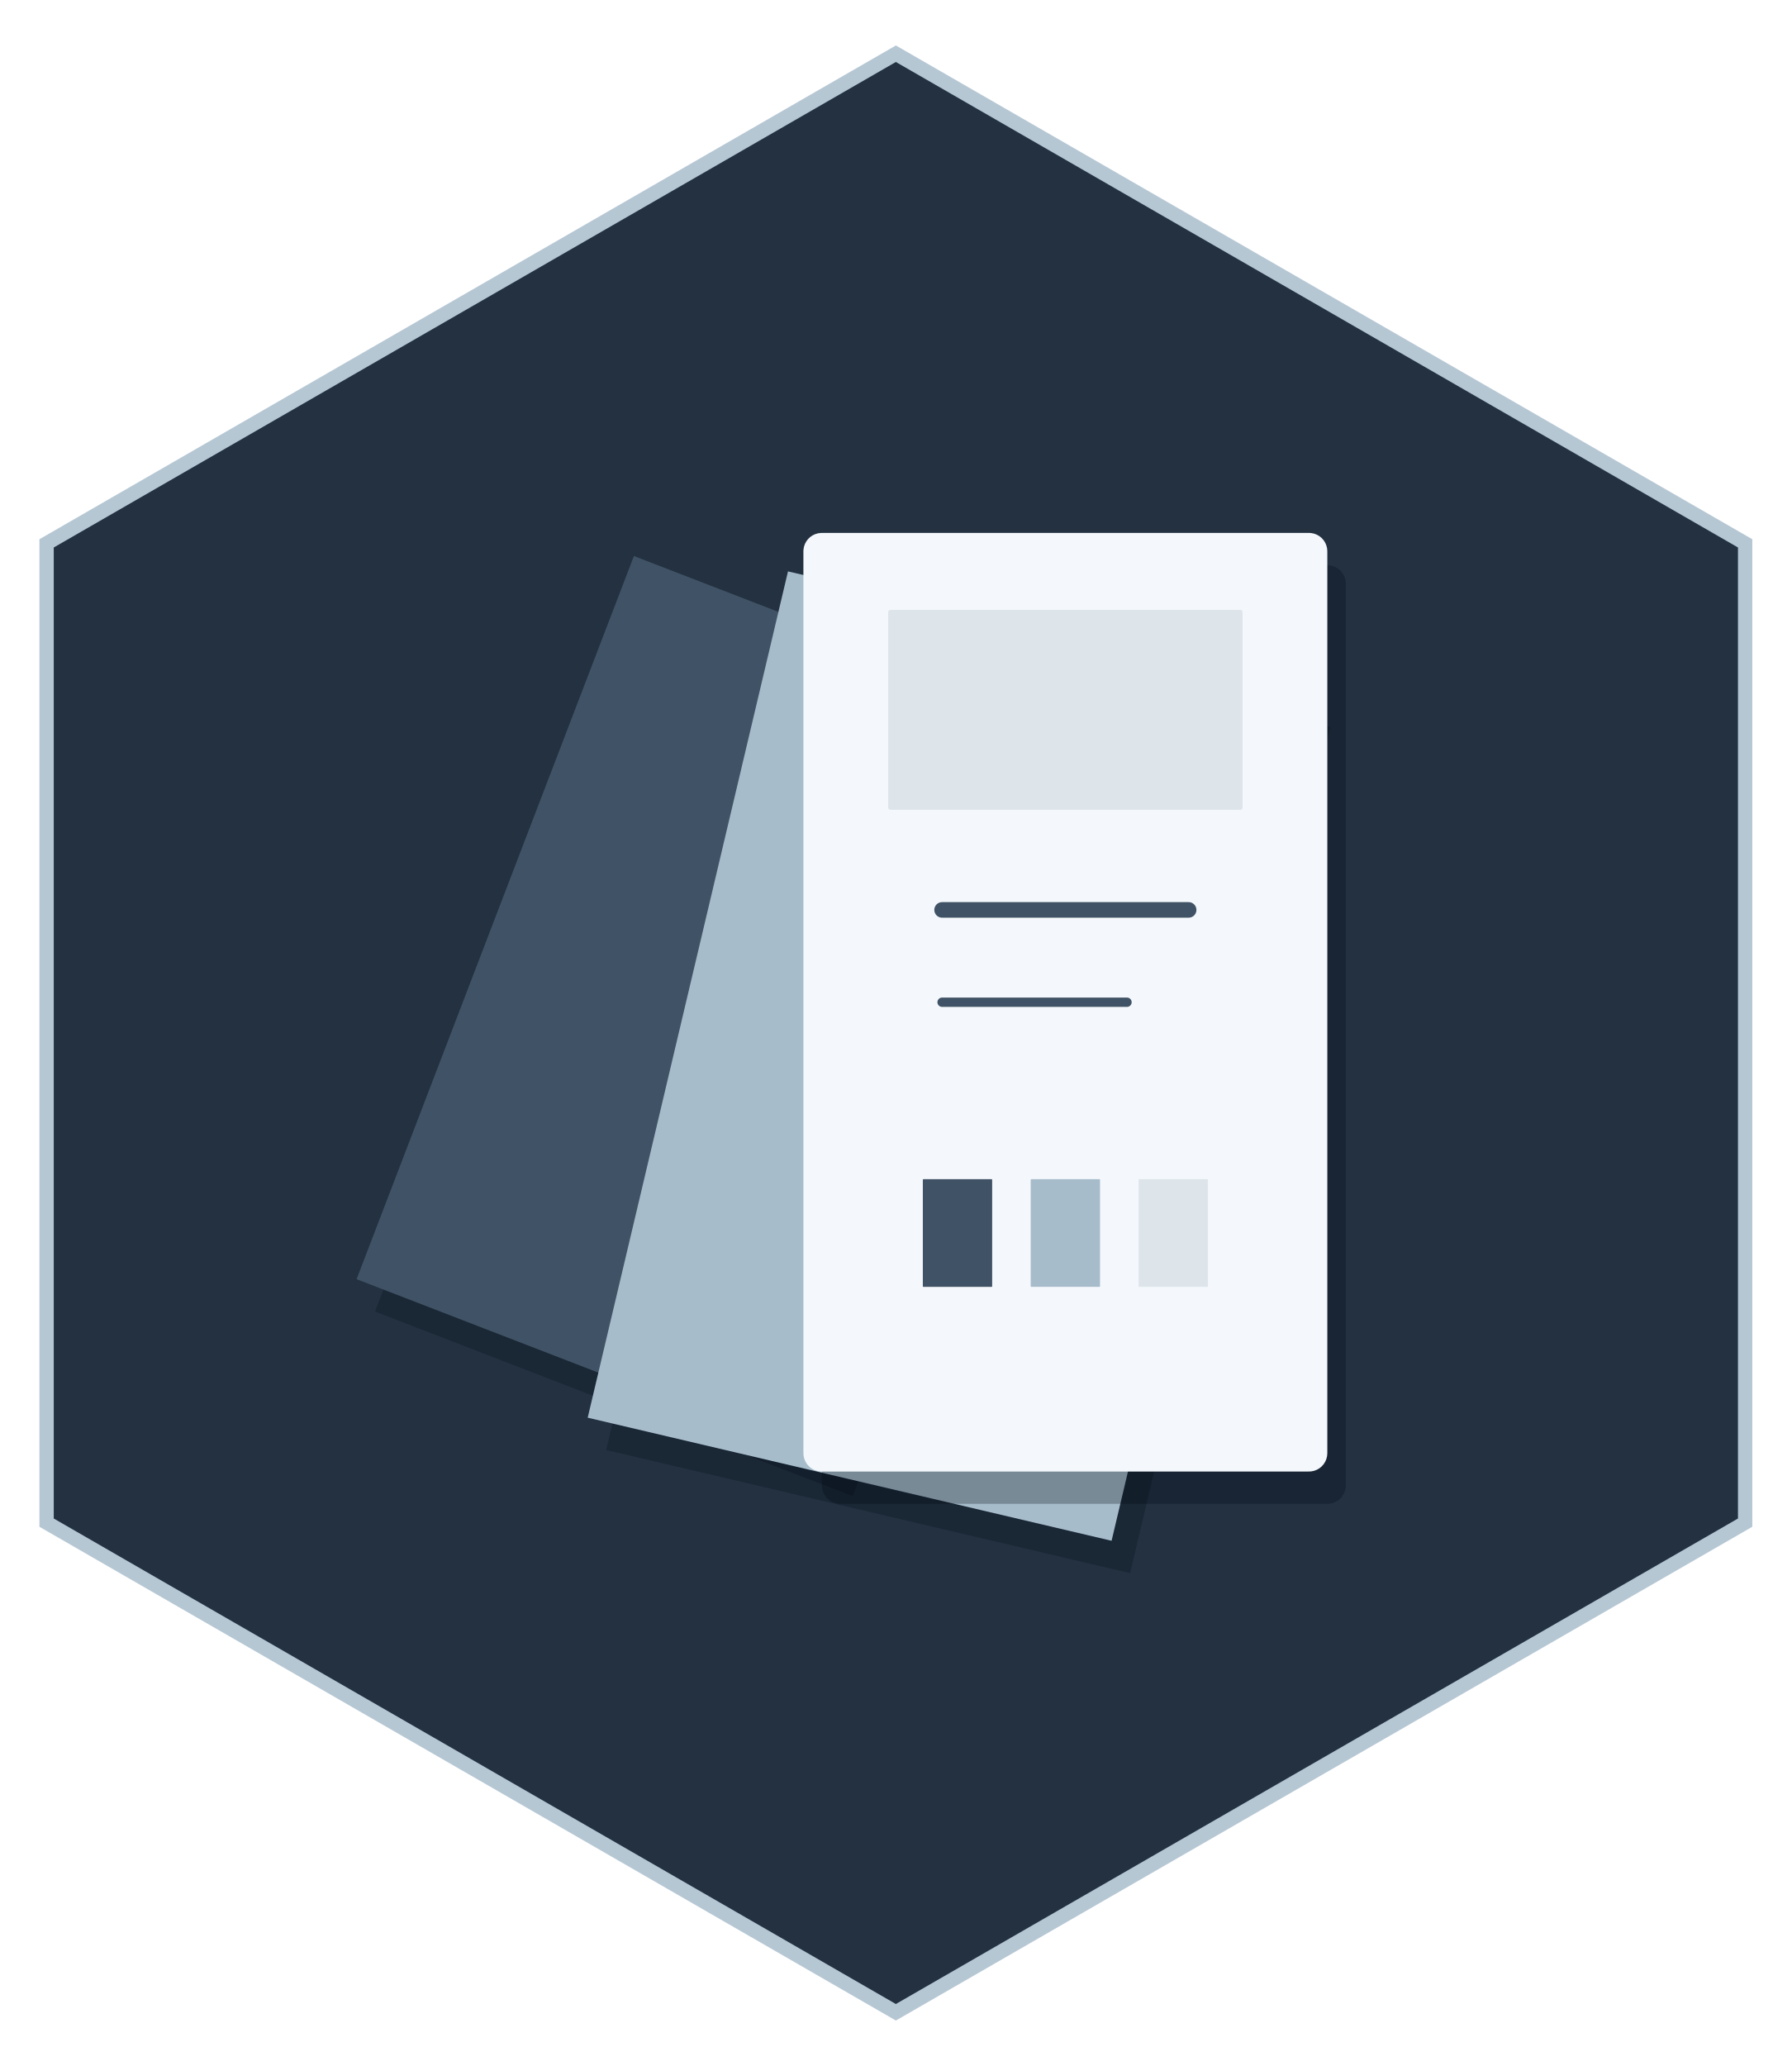
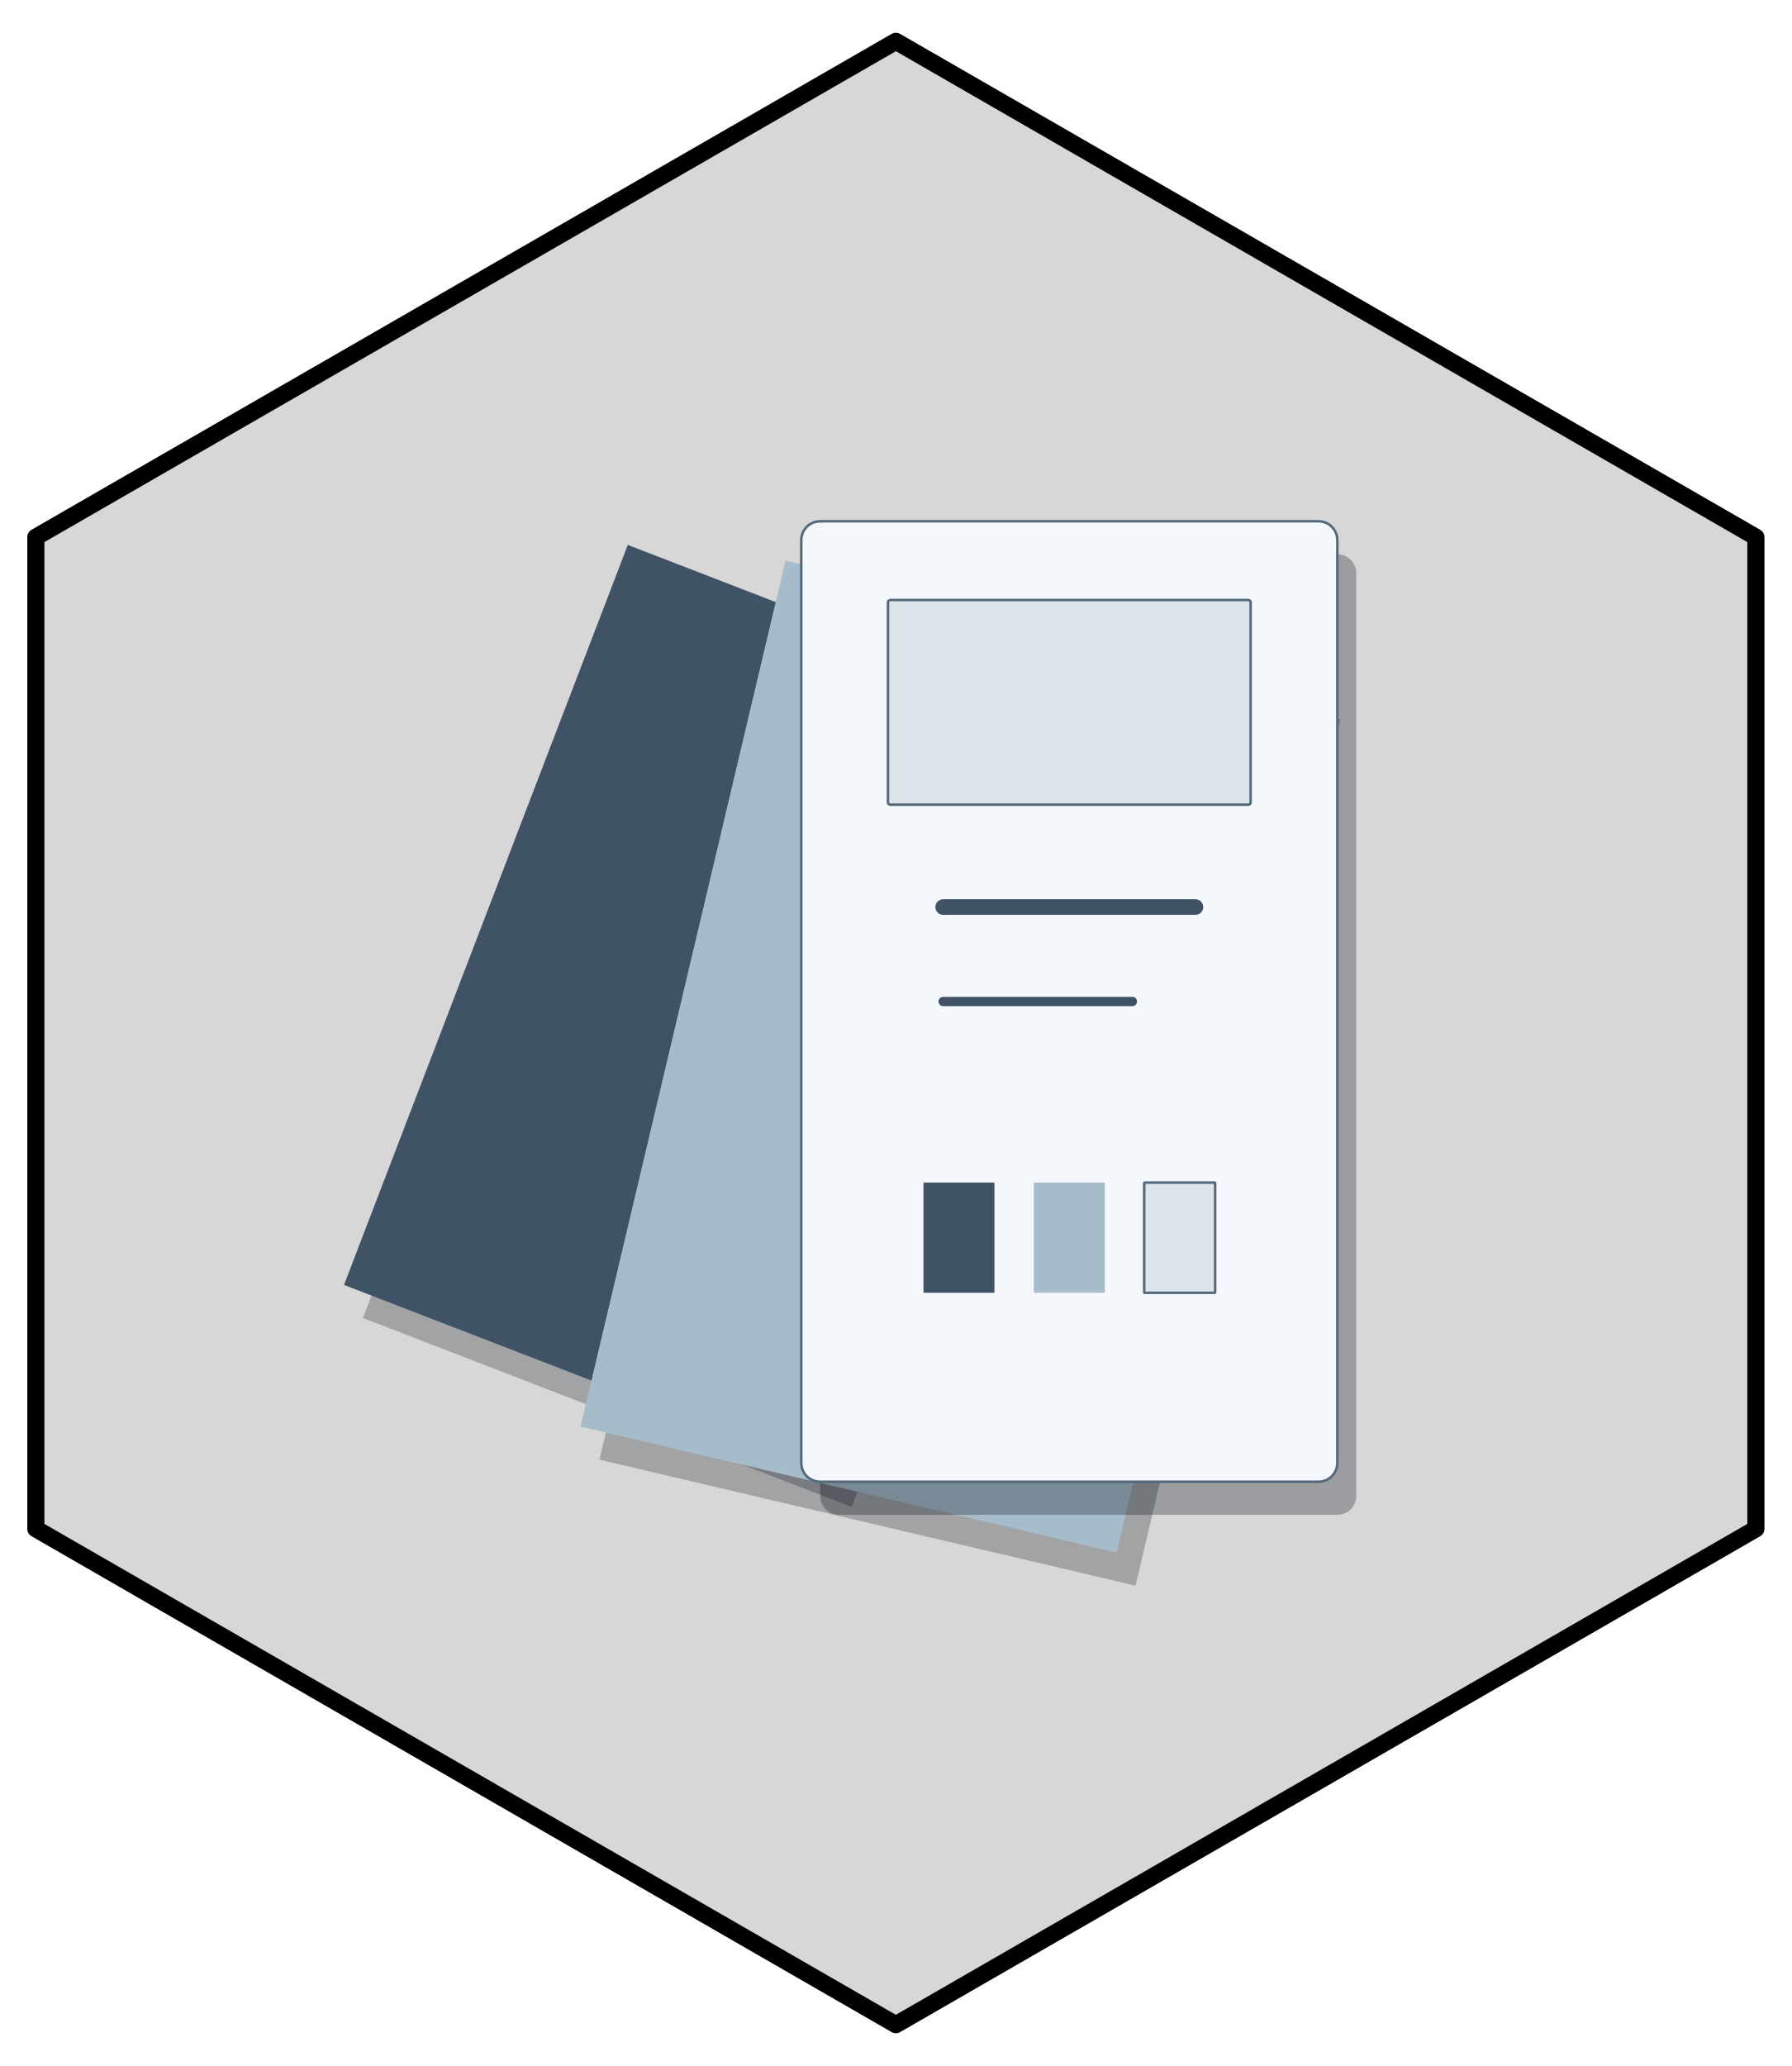
- <svg xmlns="http://www.w3.org/2000/svg" width="432" height="498" viewBox="0 0 432 498">
-   <path fill-rule="nonzero" fill="rgb(100%, 100%, 100%)" fill-opacity="1" d="M 216 4.98 L 427.68 126.988 L 427.68 371.012 L 216 493.02 L 4.32 371.012 L 4.32 126.988 Z M 216 4.98 " />
-   <path fill-rule="nonzero" fill="rgb(71.373%, 78.039%, 83.137%)" fill-opacity="1" d="M 216 10.957 L 422.496 129.977 L 422.496 368.023 L 216 487.043 L 9.504 368.023 L 9.504 129.977 Z M 216 10.957 " />
-   <path fill-rule="nonzero" fill="rgb(13.725%, 19.216%, 25.49%)" fill-opacity="1" d="M 216 14.941 L 419.039 131.969 L 419.039 366.031 L 216 483.059 L 12.961 366.031 L 12.961 131.969 Z M 216 14.941 " />
-   <path fill-rule="nonzero" fill="rgb(1.176%, 3.922%, 7.059%)" fill-opacity="0.251" d="M 90.426 316.133 L 157.301 141.809 L 272.473 186.316 L 205.598 360.641 Z M 90.426 316.133 " />
-   <path fill-rule="nonzero" fill="rgb(25.098%, 32.157%, 39.608%)" fill-opacity="1" d="M 85.969 308.344 L 152.84 134.02 L 268.012 178.527 L 201.141 352.852 Z M 85.969 308.344 " />
-   <path fill-rule="nonzero" fill="rgb(1.176%, 3.922%, 7.059%)" fill-opacity="0.251" d="M 146.152 349.516 L 194.453 145.52 L 320.77 175.191 L 272.473 379.188 Z M 146.152 349.516 " />
-   <path fill-rule="nonzero" fill="rgb(65.49%, 73.725%, 79.608%)" fill-opacity="1" d="M 141.695 341.727 L 189.992 137.73 L 316.309 167.402 L 268.012 371.398 Z M 141.695 341.727 " />
-   <path fill-rule="nonzero" fill="rgb(1.176%, 3.922%, 7.059%)" fill-opacity="0.278" d="M 202.59 362.496 L 320.062 362.496 L 319.883 362.492 L 320.594 362.465 L 321.293 362.32 L 321.957 362.07 L 322.574 361.715 L 323.125 361.262 L 323.598 360.73 L 323.977 360.129 L 324.258 359.477 L 324.426 358.785 L 324.484 358.074 L 324.484 140.668 L 324.426 139.957 L 324.258 139.266 L 323.977 138.613 L 323.598 138.012 L 323.125 137.48 L 322.574 137.027 L 321.957 136.672 L 321.293 136.422 L 320.594 136.277 L 320.062 136.246 L 202.59 136.246 L 203.121 136.277 L 202.41 136.25 L 201.703 136.336 L 201.02 136.535 L 200.379 136.84 L 199.793 137.242 L 199.277 137.734 L 198.852 138.305 L 198.52 138.934 L 198.297 139.609 L 198.18 140.312 L 198.168 140.668 L 198.168 358.074 L 198.18 357.719 L 198.18 358.43 L 198.297 359.133 L 198.52 359.809 L 198.852 360.438 L 199.277 361.008 L 199.793 361.5 L 200.379 361.902 L 201.02 362.207 L 201.703 362.406 L 202.41 362.492 Z M 202.59 362.496 " />
-   <path fill-rule="nonzero" fill="rgb(95.686%, 97.255%, 98.824%)" fill-opacity="1" d="M 198.129 354.707 L 315.605 354.707 L 315.426 354.703 L 316.137 354.676 L 316.836 354.531 L 317.5 354.281 L 318.117 353.926 L 318.668 353.473 L 319.141 352.941 L 319.52 352.34 L 319.797 351.688 L 319.969 350.996 L 320.027 350.285 L 320.027 132.879 L 319.969 132.168 L 319.797 131.477 L 319.52 130.824 L 319.141 130.223 L 318.668 129.691 L 318.117 129.238 L 317.5 128.883 L 316.836 128.633 L 316.137 128.488 L 315.605 128.457 L 198.129 128.457 L 198.664 128.488 L 197.953 128.461 L 197.246 128.547 L 196.562 128.746 L 195.918 129.051 L 195.332 129.453 L 194.82 129.945 L 194.395 130.516 L 194.062 131.145 L 193.836 131.82 L 193.723 132.523 L 193.707 132.879 L 193.707 350.285 L 193.723 349.93 L 193.723 350.641 L 193.836 351.344 L 194.062 352.02 L 194.395 352.648 L 194.82 353.219 L 195.332 353.711 L 195.918 354.113 L 196.562 354.418 L 197.246 354.617 L 197.953 354.703 Z M 198.129 354.707 " />
-   <path fill-rule="nonzero" fill="rgb(86.667%, 89.804%, 92.157%)" fill-opacity="1" d="M 214.723 195.219 L 299.012 195.219 L 298.988 195.219 L 299.082 195.215 L 299.176 195.195 L 299.262 195.164 L 299.344 195.117 L 299.414 195.059 L 299.477 194.988 L 299.527 194.91 L 299.562 194.824 L 299.586 194.734 L 299.594 194.641 L 299.594 147.582 L 299.586 147.488 L 299.562 147.398 L 299.527 147.312 L 299.477 147.234 L 299.414 147.164 L 299.344 147.105 L 299.262 147.059 L 299.176 147.023 L 299.082 147.008 L 299.012 147.004 L 214.723 147.004 L 214.789 147.008 L 214.699 147.004 L 214.605 147.016 L 214.516 147.039 L 214.434 147.078 L 214.355 147.133 L 214.289 147.195 L 214.23 147.273 L 214.188 147.355 L 214.16 147.441 L 214.145 147.535 L 214.141 147.582 L 214.141 194.641 L 214.145 194.594 L 214.145 194.688 L 214.16 194.777 L 214.188 194.867 L 214.23 194.949 L 214.289 195.023 L 214.355 195.09 L 214.434 195.141 L 214.516 195.184 L 214.605 195.207 L 214.699 195.219 Z M 214.723 195.219 " />
-   <path fill="none" stroke-width="3.75" stroke-linecap="round" stroke-linejoin="round" stroke="rgb(25.098%, 32.157%, 39.608%)" stroke-opacity="1" stroke-miterlimit="10" d="M 227.145 219.328 L 286.59 219.328 " />
-   <path fill="none" stroke-width="2.25" stroke-linecap="round" stroke-linejoin="round" stroke="rgb(25.098%, 32.157%, 39.608%)" stroke-opacity="1" stroke-miterlimit="10" d="M 227.145 241.582 L 271.727 241.582 " />
-   <path fill-rule="nonzero" fill="rgb(25.098%, 32.157%, 39.608%)" fill-opacity="1" d="M 222.652 310.199 L 239.07 310.199 L 239.062 310.199 L 239.086 310.199 L 239.113 310.191 L 239.133 310.184 L 239.156 310.172 L 239.191 310.137 L 239.203 310.117 L 239.211 310.098 L 239.219 310.074 L 239.219 284.363 L 239.203 284.316 L 239.191 284.297 L 239.156 284.262 L 239.133 284.25 L 239.113 284.242 L 239.086 284.238 L 239.07 284.234 L 222.652 284.234 L 222.672 284.238 L 222.645 284.234 L 222.621 284.238 L 222.598 284.246 L 222.578 284.254 L 222.539 284.285 L 222.523 284.305 L 222.512 284.328 L 222.504 284.375 L 222.5 284.387 L 222.5 310.047 L 222.504 310.035 L 222.504 310.059 L 222.508 310.086 L 222.512 310.105 L 222.523 310.129 L 222.539 310.148 L 222.578 310.18 L 222.598 310.188 L 222.621 310.195 L 222.645 310.199 Z M 222.652 310.199 " />
-   <path fill-rule="nonzero" fill="rgb(65.49%, 73.725%, 79.608%)" fill-opacity="1" d="M 248.66 310.199 L 265.074 310.199 L 265.07 310.199 L 265.094 310.199 L 265.141 310.184 L 265.16 310.172 L 265.18 310.156 L 265.211 310.117 L 265.219 310.098 L 265.223 310.074 L 265.227 310.047 L 265.227 284.387 L 265.219 284.34 L 265.211 284.316 L 265.18 284.277 L 265.16 284.262 L 265.141 284.25 L 265.117 284.242 L 265.094 284.238 L 265.074 284.234 L 248.66 284.234 L 248.676 284.238 L 248.652 284.234 L 248.629 284.238 L 248.582 284.254 L 248.562 284.27 L 248.547 284.285 L 248.531 284.305 L 248.52 284.328 L 248.512 284.352 L 248.508 284.375 L 248.508 310.047 L 248.508 310.035 L 248.508 310.059 L 248.512 310.086 L 248.52 310.105 L 248.531 310.129 L 248.547 310.148 L 248.562 310.164 L 248.582 310.18 L 248.629 310.195 L 248.652 310.199 Z M 248.66 310.199 " />
-   <path fill-rule="nonzero" fill="rgb(86.667%, 89.804%, 92.157%)" fill-opacity="1" d="M 274.664 310.199 L 291.082 310.199 L 291.078 310.199 L 291.102 310.199 L 291.148 310.184 L 291.168 310.172 L 291.188 310.156 L 291.203 310.137 L 291.227 310.098 L 291.23 310.074 L 291.234 310.047 L 291.234 284.387 L 291.227 284.34 L 291.215 284.316 L 291.203 284.297 L 291.188 284.277 L 291.168 284.262 L 291.148 284.25 L 291.125 284.242 L 291.102 284.238 L 291.082 284.234 L 274.664 284.234 L 274.684 284.238 L 274.66 284.234 L 274.637 284.238 L 274.59 284.254 L 274.551 284.285 L 274.539 284.305 L 274.527 284.328 L 274.52 284.352 L 274.516 284.375 L 274.516 310.047 L 274.516 310.035 L 274.516 310.059 L 274.52 310.086 L 274.527 310.105 L 274.539 310.129 L 274.551 310.148 L 274.59 310.18 L 274.637 310.195 L 274.66 310.199 Z M 274.664 310.199 " />
+ <svg xmlns="http://www.w3.org/2000/svg" width="432pt" height="498pt" viewBox="0 0 432 498">
+   <path fill-rule="nonzero" fill="rgb(84.314%, 84.314%, 84.314%)" fill-opacity="1" stroke-width="4.125" stroke-linecap="round" stroke-linejoin="round" stroke="rgb(0%, 0%, 0%)" stroke-opacity="1" stroke-miterlimit="10" d="M 216 9.961 L 423.359 129.48 L 423.359 368.52 L 216 488.039 L 8.641 368.52 L 8.641 129.48 Z M 216 9.961 " />
+   <path fill-rule="nonzero" fill="rgb(1.176%, 3.922%, 7.059%)" fill-opacity="0.251" d="M 87.508 317.695 L 155.934 139.316 L 273.785 184.859 L 205.355 363.238 Z M 87.508 317.695 " />
+   <path fill-rule="nonzero" fill="rgb(25.098%, 32.157%, 39.608%)" fill-opacity="1" d="M 82.945 309.723 L 151.371 131.348 L 269.223 176.891 L 200.793 355.266 Z M 82.945 309.723 " />
+   <path fill-rule="nonzero" fill="rgb(1.176%, 3.922%, 7.059%)" fill-opacity="0.251" d="M 144.531 351.852 L 193.949 143.113 L 323.207 173.473 L 273.785 382.215 Z M 144.531 351.852 " />
+   <path fill-rule="nonzero" fill="rgb(65.49%, 73.725%, 79.608%)" fill-opacity="1" d="M 139.969 343.883 L 189.391 135.141 L 318.645 165.504 L 269.223 374.242 Z M 139.969 343.883 " />
+   <path fill-rule="nonzero" fill="rgb(1.176%, 3.922%, 7.059%)" fill-opacity="0.278" d="M 202.277 365.137 L 322.484 365.137 L 322.301 365.133 L 323.027 365.102 L 323.742 364.957 L 324.422 364.699 L 325.051 364.336 L 325.617 363.875 L 326.098 363.328 L 326.488 362.715 L 326.773 362.043 L 326.949 361.336 L 327.008 360.613 L 327.008 138.148 L 326.949 137.422 L 326.773 136.715 L 326.488 136.047 L 326.098 135.43 L 325.617 134.887 L 325.051 134.426 L 324.422 134.062 L 323.742 133.801 L 323.027 133.656 L 322.484 133.625 L 202.277 133.625 L 202.82 133.656 L 202.094 133.629 L 201.371 133.715 L 200.672 133.918 L 200.016 134.23 L 199.414 134.645 L 198.891 135.148 L 198.453 135.73 L 198.113 136.375 L 197.883 137.066 L 197.766 137.785 L 197.754 138.148 L 197.754 360.613 L 197.766 360.246 L 197.766 360.977 L 197.883 361.695 L 198.113 362.383 L 198.453 363.027 L 198.891 363.609 L 199.414 364.117 L 200.016 364.527 L 200.672 364.84 L 201.371 365.043 L 202.094 365.133 Z M 202.277 365.137 " />
+   <path fill-rule="nonzero" fill="rgb(95.686%, 97.255%, 98.824%)" fill-opacity="1" stroke-width="0.6" stroke-linecap="round" stroke-linejoin="round" stroke="rgb(31.765%, 41.176%, 48.235%)" stroke-opacity="1" stroke-miterlimit="10" d="M 197.715 357.164 L 317.922 357.164 L 317.738 357.16 L 318.465 357.133 L 319.18 356.988 L 319.859 356.727 L 320.492 356.363 L 321.055 355.902 L 321.539 355.359 L 321.926 354.742 L 322.211 354.074 L 322.387 353.367 L 322.445 352.641 L 322.445 130.176 L 322.387 129.453 L 322.211 128.746 L 321.926 128.074 L 321.539 127.461 L 321.055 126.914 L 320.492 126.453 L 319.859 126.09 L 319.18 125.832 L 318.465 125.688 L 317.922 125.652 L 197.715 125.652 L 198.258 125.688 L 197.531 125.656 L 196.809 125.746 L 196.109 125.949 L 195.453 126.262 L 194.852 126.672 L 194.328 127.18 L 193.891 127.762 L 193.551 128.406 L 193.32 129.094 L 193.203 129.812 L 193.191 130.176 L 193.191 352.641 L 193.203 352.277 L 193.203 353.004 L 193.32 353.723 L 193.551 354.414 L 193.891 355.059 L 194.328 355.641 L 194.852 356.145 L 195.453 356.559 L 196.109 356.871 L 196.809 357.074 L 197.531 357.16 Z M 197.715 357.164 " />
+   <path fill-rule="nonzero" fill="rgb(86.667%, 89.804%, 92.157%)" fill-opacity="1" stroke-width="0.6" stroke-linecap="round" stroke-linejoin="round" stroke="rgb(31.765%, 41.176%, 48.235%)" stroke-opacity="1" stroke-miterlimit="10" d="M 214.691 193.969 L 300.945 193.969 L 300.922 193.969 L 301.016 193.965 L 301.109 193.945 L 301.199 193.91 L 301.281 193.863 L 301.355 193.805 L 301.418 193.73 L 301.469 193.652 L 301.504 193.562 L 301.527 193.473 L 301.535 193.375 L 301.535 145.223 L 301.527 145.129 L 301.504 145.035 L 301.469 144.945 L 301.418 144.867 L 301.355 144.797 L 301.281 144.734 L 301.199 144.688 L 301.109 144.652 L 301.016 144.633 L 300.945 144.629 L 214.691 144.629 L 214.762 144.633 L 214.668 144.629 L 214.574 144.641 L 214.48 144.668 L 214.395 144.711 L 214.316 144.762 L 214.25 144.828 L 214.191 144.906 L 214.148 144.988 L 214.117 145.082 L 214.102 145.176 L 214.098 145.223 L 214.098 193.375 L 214.102 193.328 L 214.102 193.426 L 214.117 193.52 L 214.148 193.609 L 214.191 193.691 L 214.25 193.77 L 214.316 193.836 L 214.395 193.891 L 214.48 193.93 L 214.574 193.957 L 214.668 193.969 Z M 214.691 193.969 " />
+   <path fill="none" stroke-width="3.75" stroke-linecap="round" stroke-linejoin="round" stroke="rgb(25.098%, 32.157%, 39.608%)" stroke-opacity="1" stroke-miterlimit="10" d="M 227.406 218.637 L 288.23 218.637 " />
+   <path fill="none" stroke-width="2.25" stroke-linecap="round" stroke-linejoin="round" stroke="rgb(25.098%, 32.157%, 39.608%)" stroke-opacity="1" stroke-miterlimit="10" d="M 227.406 241.41 L 273.023 241.41 " />
+   <path fill-rule="nonzero" fill="rgb(25.098%, 32.157%, 39.608%)" fill-opacity="1" d="M 222.809 311.621 L 239.605 311.621 L 239.602 311.621 L 239.625 311.621 L 239.648 311.617 L 239.695 311.594 L 239.73 311.559 L 239.742 311.539 L 239.754 311.516 L 239.762 311.469 L 239.762 285.211 L 239.758 285.184 L 239.754 285.16 L 239.742 285.137 L 239.73 285.117 L 239.695 285.082 L 239.672 285.07 L 239.625 285.055 L 222.809 285.055 L 222.824 285.055 L 222.801 285.055 L 222.777 285.059 L 222.73 285.074 L 222.691 285.105 L 222.676 285.125 L 222.664 285.148 L 222.656 285.172 L 222.652 285.195 L 222.652 311.469 L 222.652 311.457 L 222.652 311.48 L 222.656 311.504 L 222.664 311.527 L 222.676 311.551 L 222.691 311.57 L 222.73 311.602 L 222.754 311.613 L 222.801 311.621 Z M 222.809 311.621 " />
+   <path fill-rule="nonzero" fill="rgb(65.49%, 73.725%, 79.608%)" fill-opacity="1" d="M 249.418 311.621 L 266.219 311.621 L 266.211 311.621 L 266.234 311.621 L 266.262 311.617 L 266.285 311.605 L 266.305 311.594 L 266.324 311.578 L 266.355 311.539 L 266.371 311.492 L 266.371 285.184 L 266.355 285.137 L 266.324 285.098 L 266.305 285.082 L 266.285 285.07 L 266.262 285.062 L 266.234 285.055 L 249.418 285.055 L 249.438 285.055 L 249.41 285.055 L 249.387 285.059 L 249.34 285.074 L 249.301 285.105 L 249.289 285.125 L 249.277 285.148 L 249.27 285.172 L 249.266 285.195 L 249.266 311.469 L 249.266 311.457 L 249.266 311.48 L 249.27 311.504 L 249.277 311.527 L 249.289 311.551 L 249.301 311.57 L 249.34 311.602 L 249.363 311.613 L 249.41 311.621 Z M 249.418 311.621 " />
+   <path fill-rule="nonzero" fill="rgb(86.667%, 89.804%, 92.157%)" fill-opacity="1" stroke-width="0.6" stroke-linecap="round" stroke-linejoin="round" stroke="rgb(31.765%, 41.176%, 48.235%)" stroke-opacity="1" stroke-miterlimit="10" d="M 276.027 311.621 L 292.828 311.621 L 292.82 311.621 L 292.848 311.621 L 292.871 311.617 L 292.895 311.605 L 292.914 311.594 L 292.934 311.578 L 292.953 311.559 L 292.965 311.539 L 292.98 311.492 L 292.98 285.184 L 292.965 285.137 L 292.953 285.117 L 292.934 285.098 L 292.914 285.082 L 292.895 285.07 L 292.848 285.055 L 276.027 285.055 L 276.047 285.055 L 276.023 285.055 L 276 285.059 L 275.973 285.066 L 275.953 285.074 L 275.914 285.105 L 275.898 285.125 L 275.887 285.148 L 275.879 285.172 L 275.875 285.195 L 275.875 311.469 L 275.875 311.457 L 275.875 311.48 L 275.879 311.504 L 275.887 311.527 L 275.898 311.551 L 275.914 311.57 L 275.953 311.602 L 275.973 311.613 L 276 311.617 L 276.023 311.621 Z M 276.027 311.621 " />
</svg>
